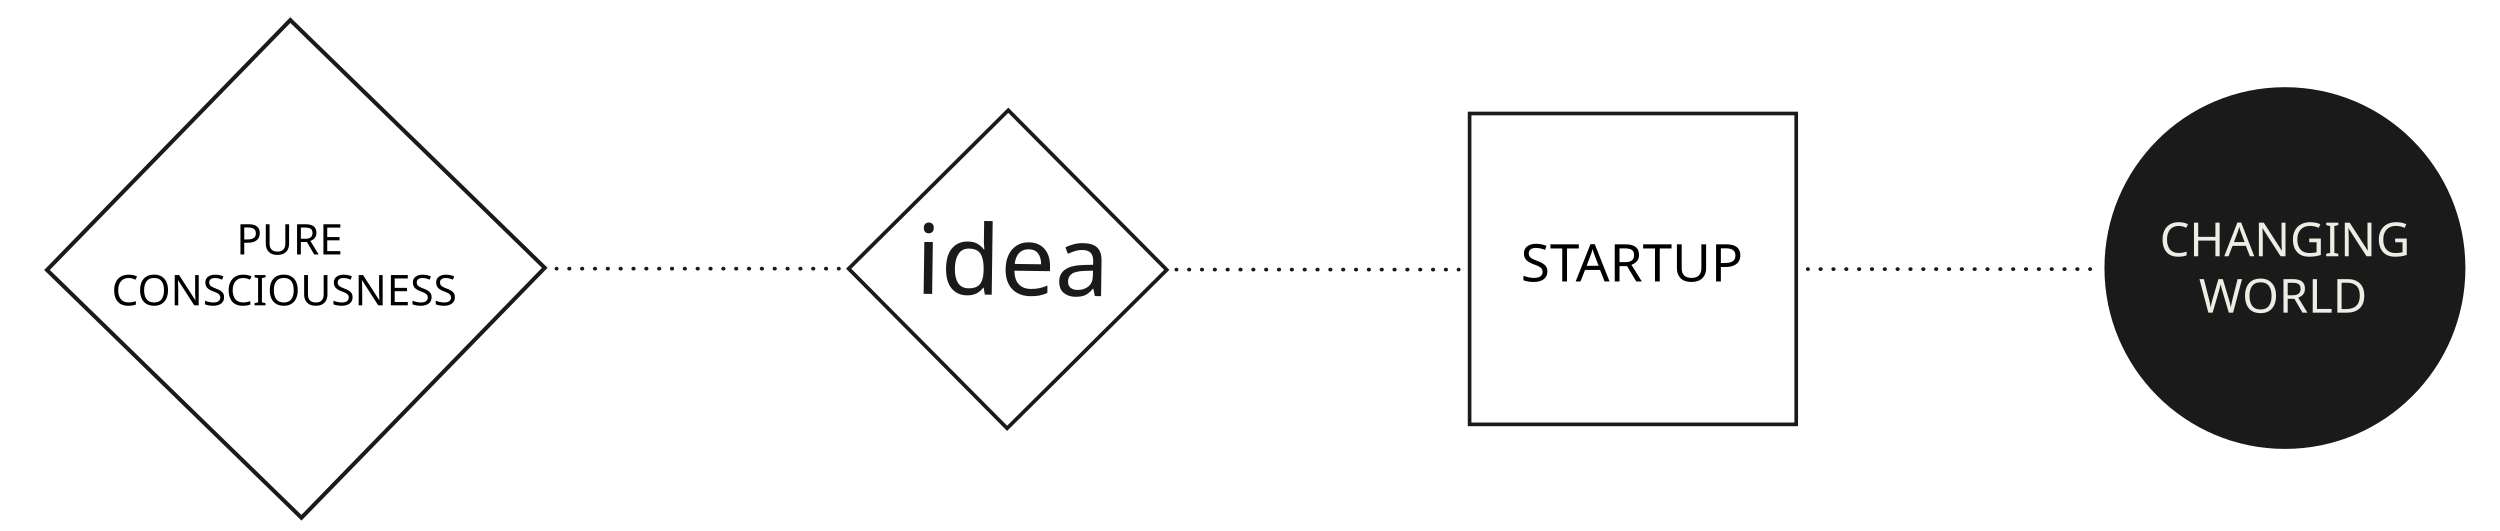
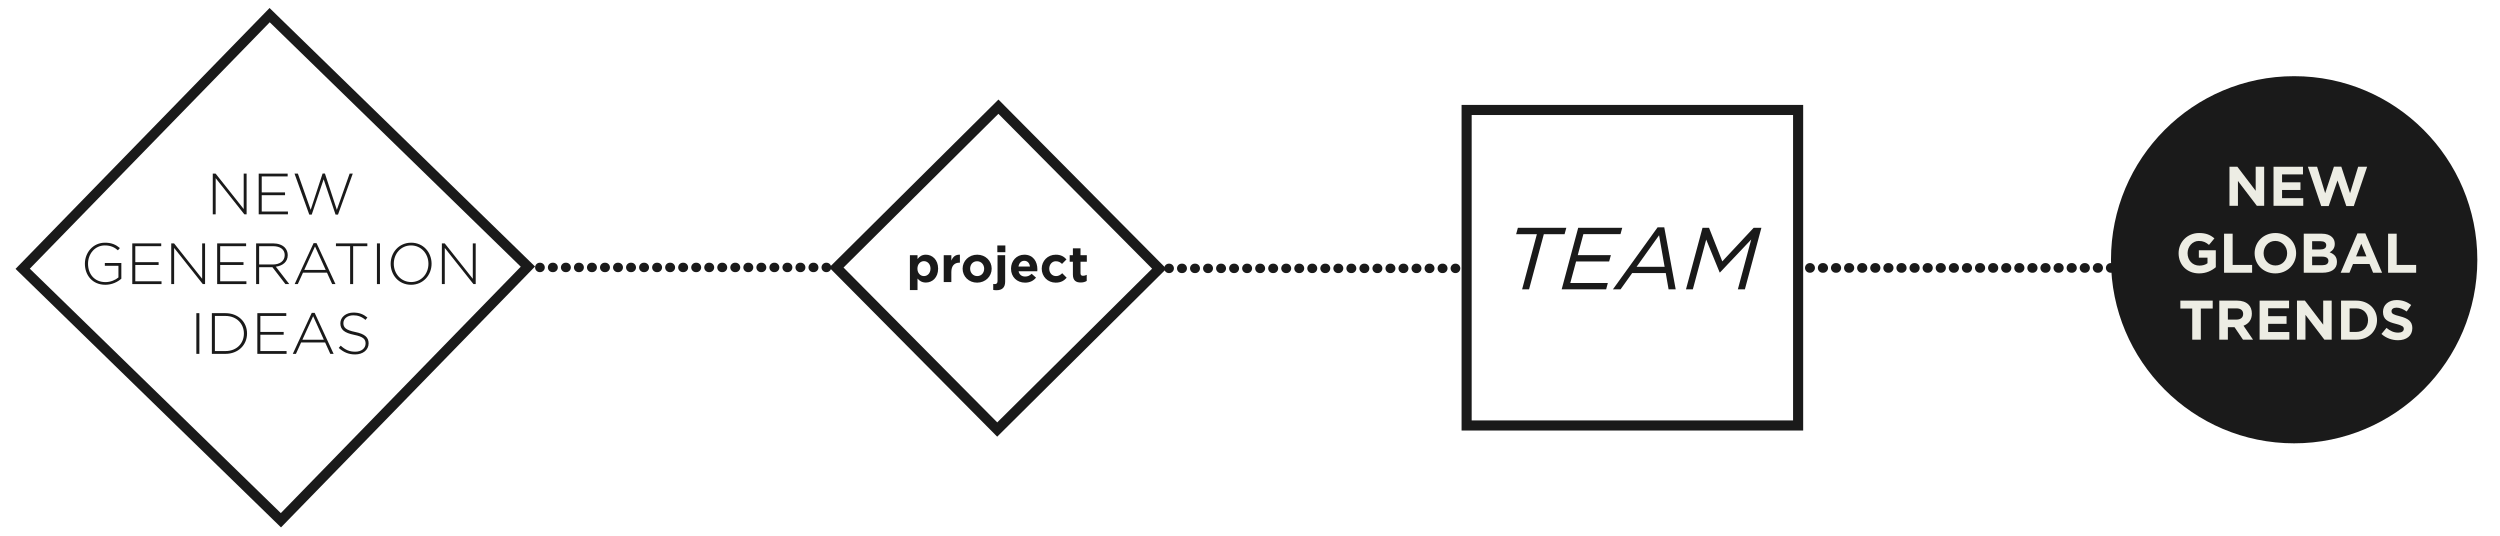
- <svg xmlns="http://www.w3.org/2000/svg" version="1.2" baseProfile="tiny" id="Layer_1" x="0px" y="0px" width="5368.422px" height="1139.771px" viewBox="0 0 5368.422 1139.771" xml:space="preserve">
+ <svg xmlns="http://www.w3.org/2000/svg" version="1.2" baseProfile="tiny" id="Layer_1" x="0px" y="0px" width="3712px" height="794.961px" viewBox="0 0 3712 794.961" xml:space="preserve">
  <g>
-     <rect x="1922.455" y="336.825" transform="matrix(0.7097 -0.7045 0.7045 0.7097 220.7197 1692.306)" fill="none" stroke="#1A1A1A" stroke-width="8" stroke-miterlimit="10" width="482.977" height="482.977" />
-     <rect x="1932.203" y="483.975" transform="matrix(0.9999 0.0132 -0.0132 0.9999 7.7375 -28.6614)" fill="none" width="484.765" height="175.451" />
-     <text transform="matrix(0.9999 0.0132 -0.0132 0.9999 1965.686 630.71)" fill="#1A1A1A" font-family="'Helvetica-Bold'" font-size="208">idea</text>
-   </g>
-   <rect x="3155.765" y="243.706" fill="none" stroke="#1A1A1A" stroke-width="7.848" stroke-miterlimit="10" width="701.373" height="667.557" />
-   <rect x="3243.562" y="523.989" fill="none" width="544.474" height="109.432" />
-   <text transform="matrix(1.0211 0 0 1 3265.567 604.3691)" font-family="'Helvetica-Light'" font-size="111.641">STARTUP</text>
-   <g>
-     <path fill="#1A1A1A" d="M5294.125,575.612c0,214.496-173.508,388.38-387.537,388.38c-214.035,0-387.541-173.884-387.541-388.38   s173.506-388.379,387.541-388.379C5120.618,187.233,5294.125,361.116,5294.125,575.612z" />
-     <ellipse fill="none" cx="4912.586" cy="623.608" rx="387.539" ry="388.38" />
-     <text transform="matrix(1 0 0 1 4637.644 550.248)" fill="#EDEDE4" font-family="'Helvetica-Bold'" font-size="101">CHANGING </text>
-     <text transform="matrix(1 0 0 1 4721.851 671.4482)" fill="#EDEDE4" font-family="'Helvetica-Bold'" font-size="101">WORLD</text>
-   </g>
-   <rect x="253.997" y="202.915" transform="matrix(0.7165 0.6976 -0.6976 0.7165 582.9658 -279.4803)" fill="none" stroke="#1A1A1A" stroke-width="8.669" stroke-miterlimit="10" width="762.604" height="749.014" />
-   <text transform="matrix(1 0 0 1 507.4995 546.4844)" font-family="'Helvetica-Light'" font-size="91">PURE</text>
-   <text transform="matrix(1 0 0 1 239.5991 655.6855)" font-family="'Helvetica-Light'" font-size="91">CONSCIOUSNESS</text>
-   <g>
-     <line fill="none" stroke="#1A1A1A" stroke-width="8" stroke-linecap="round" stroke-miterlimit="10" x1="1194.994" y1="576.886" x2="1195.494" y2="576.886" />
-     <line fill="none" stroke="#1A1A1A" stroke-width="8" stroke-linecap="round" stroke-miterlimit="10" stroke-dasharray="1.021,26.545" x1="1222.039" y1="576.886" x2="1787.657" y2="576.886" />
-     <line fill="none" stroke="#1A1A1A" stroke-width="8" stroke-linecap="round" stroke-miterlimit="10" x1="1800.93" y1="576.886" x2="1801.43" y2="576.886" />
-   </g>
-   <g>
-     <line fill="none" stroke="#1A1A1A" stroke-width="8" stroke-linecap="round" stroke-miterlimit="10" x1="2525.997" y1="578.886" x2="2526.497" y2="578.886" />
-     <line fill="none" stroke="#1A1A1A" stroke-width="8" stroke-linecap="round" stroke-miterlimit="10" stroke-dasharray="1.021,26.545" x1="2553.042" y1="578.886" x2="3118.659" y2="578.886" />
-     <line fill="none" stroke="#1A1A1A" stroke-width="8" stroke-linecap="round" stroke-miterlimit="10" x1="3131.933" y1="578.886" x2="3132.433" y2="578.886" />
-   </g>
-   <g>
-     <line fill="none" stroke="#1A1A1A" stroke-width="8" stroke-linecap="round" stroke-miterlimit="10" x1="3881.997" y1="577.886" x2="3882.497" y2="577.886" />
-     <line fill="none" stroke="#1A1A1A" stroke-width="8" stroke-linecap="round" stroke-miterlimit="10" stroke-dasharray="1.021,26.545" x1="3909.042" y1="577.886" x2="4474.659" y2="577.886" />
-     <line fill="none" stroke="#1A1A1A" stroke-width="8" stroke-linecap="round" stroke-miterlimit="10" x1="4487.932" y1="577.886" x2="4488.432" y2="577.886" />
+     <polygon fill="none" stroke="#1A1A1A" stroke-width="15" stroke-miterlimit="10" points="1721.243,398.979 1480.674,637.771    1241.871,397.196 1482.45,158.405  " />
+     <g>
+       <path fill="#1A1A1A" d="M315.924,257.796h4.229l41.691,52.568v-52.568h4.316v60.423h-3.366l-42.556-53.69v53.69h-4.315V257.796z" />
+       <path fill="#1A1A1A" d="M384.121,257.796h42.986v4.144h-38.498v23.737h34.614v4.144h-34.614v24.255h38.93v4.144h-43.418V257.796z" />
+       <path fill="#1A1A1A" d="M437.299,257.796h5.006l18.99,53.777l17.695-53.949h3.453l17.695,53.949l18.99-53.777h4.661    l-21.925,60.855h-3.626l-17.695-52.482l-17.695,52.482h-3.625L437.299,257.796z" />
+       <path fill="#1A1A1A" d="M126.051,391.6c0-16.314,11.825-31.248,29.866-31.248c9.84,0,16.055,2.935,22.098,7.941l-2.936,3.366    c-4.747-4.143-10.271-7.251-19.422-7.251c-14.674,0-24.945,12.43-24.945,27.191c0,15.624,9.754,27.276,25.896,27.276    c7.683,0,14.847-3.193,19.249-6.905v-17.35h-20.199v-4.144h24.515v23.306c-5.438,4.834-13.896,9.063-23.737,9.063    C137.358,422.847,126.051,408.777,126.051,391.6z" />
+       <path fill="#1A1A1A" d="M196.406,361.388h42.986v4.144h-38.498v23.737h34.614v4.144h-34.614v24.255h38.93v4.144h-43.418V361.388z" />
+       <path fill="#1A1A1A" d="M254.245,361.388h4.229l41.691,52.568v-52.568h4.316v60.423h-3.366l-42.556-53.69v53.69h-4.315V361.388z" />
+       <path fill="#1A1A1A" d="M322.442,361.388h42.986v4.144h-38.498v23.737h34.614v4.144h-34.614v24.255h38.93v4.144h-43.418V361.388z" />
+       <path fill="#1A1A1A" d="M380.281,361.388h25.377c7.424,0,13.38,2.331,17.005,5.956c2.849,2.849,4.575,6.906,4.575,11.394    c0,10.1-7.51,15.883-17.695,17.264l19.939,25.81h-5.696l-19.25-25.033H384.77v25.033h-4.488V361.388z M405.141,392.722    c10.1,0,17.609-5.093,17.609-13.984c0-8.114-6.388-13.207-17.351-13.207h-20.63v27.19H405.141z" />
+       <path fill="#1A1A1A" d="M465.655,360.956h4.315l28.14,60.855h-4.92l-7.683-16.918h-35.649l-7.683,16.918h-4.661L465.655,360.956z     M483.609,400.835l-15.883-34.959l-15.969,34.959H483.609z" />
+       <path fill="#1A1A1A" d="M519.867,365.531h-21.062v-4.144h46.612v4.144h-21.062v56.28h-4.489V365.531z" />
+       <path fill="#1A1A1A" d="M559.665,361.388h4.489v60.423h-4.489V361.388z" />
+       <path fill="#1A1A1A" d="M580.038,391.6c0-16.487,12.171-31.248,30.47-31.248c18.3,0,30.299,14.588,30.299,31.248    c0,16.487-12.172,31.247-30.471,31.247C592.036,422.847,580.038,408.259,580.038,391.6z M636.145,391.6    c0-14.934-10.876-27.191-25.809-27.191c-14.934,0-25.637,12.085-25.637,27.191c0,14.933,10.876,27.19,25.809,27.19    C625.441,418.79,636.145,406.705,636.145,391.6z" />
+       <path fill="#1A1A1A" d="M656.091,361.388h4.229l41.691,52.568v-52.568h4.316v60.423h-3.366l-42.556-53.69v53.69h-4.315V361.388z" />
+       <path fill="#1A1A1A" d="M291.536,464.979h4.489v60.423h-4.489V464.979z" />
+       <path fill="#1A1A1A" d="M314.585,464.979h20.112c18.99,0,32.11,13.034,32.11,30.212c0,17.004-13.12,30.211-32.11,30.211h-20.112    V464.979z M334.697,521.259c16.832,0,27.449-11.48,27.449-26.068c0-14.329-10.617-26.068-27.449-26.068h-15.624v52.136H334.697z" />
+       <path fill="#1A1A1A" d="M382.092,464.979h42.986v4.144H386.58v23.737h34.614v4.144H386.58v24.255h38.93v4.144h-43.418V464.979z" />
+       <path fill="#1A1A1A" d="M462.892,464.548h4.315l28.14,60.855h-4.92l-7.683-16.918h-35.649l-7.683,16.918h-4.661L462.892,464.548z     M480.846,504.427l-15.883-34.959l-15.969,34.959H480.846z" />
+       <path fill="#1A1A1A" d="M502.948,516.598l2.935-3.366c6.646,6.128,12.775,8.977,21.666,8.977c9.063,0,15.279-5.093,15.279-12.171    c0-6.388-3.367-10.099-17.092-12.861c-14.501-2.935-20.371-7.855-20.371-17.178c0-8.977,8.2-15.883,19.422-15.883    c8.805,0,14.588,2.417,20.717,7.337l-2.849,3.539c-5.697-4.92-11.395-6.819-18.041-6.819c-8.891,0-14.761,5.093-14.761,11.567    c0,6.388,3.28,10.272,17.609,13.207c13.983,2.849,19.854,7.855,19.854,16.833c0,9.754-8.373,16.487-20.026,16.487    C517.622,526.266,510.199,523.072,502.948,516.598z" />
+     </g>
+     <rect x="2177.646" y="163.274" fill="none" stroke="#1A1A1A" stroke-width="15" stroke-miterlimit="10" width="492.199" height="468.474" />
+     <g>
+       <path fill="#1A1A1A" d="M3678.343,385.682c0,150.521-121.783,272.566-272.001,272.566c-150.204,0-271.95-122.045-271.95-272.566    c0-150.554,121.746-272.573,271.95-272.573C3556.56,113.108,3678.343,235.128,3678.343,385.682z" />
+       <g>
+         <path fill="#EDEDE4" d="M3310.31,247.603h11.762l27.166,35.697v-35.697h12.59v57.977h-10.851l-28.077-36.857v36.857h-12.59     V247.603z" />
+         <path fill="#EDEDE4" d="M3375.734,247.603h43.731v11.347h-31.059v11.761h27.332v11.347h-27.332v12.175h31.473v11.347h-44.146     V247.603z" />
+         <path fill="#EDEDE4" d="M3426.749,247.603h13.666l12.01,39.259l13.004-39.425h10.933l13.004,39.425l12.009-39.259h13.335     l-19.795,58.391h-11.099l-13.086-37.934l-13.087,37.934h-11.098L3426.749,247.603z" />
+         <path fill="#EDEDE4" d="M3234.781,375.972c0-16.482,12.838-29.982,30.396-29.982c10.437,0,16.73,2.816,22.777,7.951l-8.034,9.69     c-4.473-3.727-8.448-5.88-15.157-5.88c-9.276,0-16.647,8.2-16.647,18.221c0,10.602,7.288,18.387,17.559,18.387     c4.639,0,8.779-1.16,12.01-3.479v-8.283h-12.838v-11.016h25.179v25.179c-5.964,5.052-14.163,9.193-24.765,9.193     C3247.205,405.955,3234.781,393.283,3234.781,375.972z" />
+         <path fill="#EDEDE4" d="M3302.277,346.984h12.755v46.382h28.906v11.595h-41.661V346.984z" />
+         <path fill="#EDEDE4" d="M3347.66,375.972c0-16.482,13.004-29.982,30.894-29.982c17.891,0,30.729,13.335,30.729,29.982     c0,16.482-13.004,29.982-30.895,29.982C3360.498,405.955,3347.66,392.62,3347.66,375.972z M3395.947,375.972     c0-9.939-7.289-18.221-17.56-18.221c-10.27,0-17.393,8.117-17.393,18.221c0,9.939,7.288,18.222,17.559,18.222     S3395.947,386.077,3395.947,375.972z" />
+         <path fill="#EDEDE4" d="M3420.622,346.984h26.918c6.626,0,11.844,1.822,15.157,5.135c2.65,2.65,3.976,5.881,3.976,10.022     c0,6.543-3.479,10.188-7.62,12.506c6.709,2.568,10.851,6.46,10.851,14.412c0,10.602-8.614,15.902-21.7,15.902h-27.581V346.984z      M3444.808,370.423c5.632,0,9.193-1.822,9.193-6.294c0-3.81-2.982-5.963-8.365-5.963h-12.59v12.258H3444.808z M3448.203,393.78     c5.632,0,9.027-1.988,9.027-6.46c0-3.893-2.898-6.295-9.441-6.295h-14.743v12.755H3448.203z" />
+         <path fill="#EDEDE4" d="M3500.293,346.569h11.762l24.847,58.392h-13.334l-5.301-13.003h-24.517l-5.301,13.003h-13.003     L3500.293,346.569z M3513.711,380.693l-7.703-18.801l-7.702,18.801H3513.711z" />
+         <path fill="#EDEDE4" d="M3545.84,346.984h12.755v46.382h28.906v11.595h-41.661V346.984z" />
+         <path fill="#EDEDE4" d="M3255.031,458.125h-17.642v-11.761h48.038v11.761h-17.642v46.216h-12.755V458.125z" />
+         <path fill="#EDEDE4" d="M3295.195,446.364h26.504c7.372,0,13.087,2.071,16.896,5.881c3.23,3.23,4.97,7.786,4.97,13.417     c0,9.359-5.053,15.24-12.424,17.973l14.163,20.706h-14.908l-12.59-18.553h-9.856v18.553h-12.755V446.364z M3320.871,474.524     c6.212,0,9.773-3.313,9.773-8.365c0-5.466-3.81-8.283-10.021-8.283h-12.673v16.648H3320.871z" />
+         <path fill="#EDEDE4" d="M3355.071,446.364h43.731v11.347h-31.059v11.761h27.332v11.347h-27.332v12.175h31.473v11.347h-44.146     V446.364z" />
+         <path fill="#EDEDE4" d="M3410.56,446.364h11.762l27.166,35.698v-35.698h12.59v57.978h-10.851l-28.077-36.857v36.857h-12.59     V446.364z" />
+         <path fill="#EDEDE4" d="M3475.984,446.364h22.611c18.222,0,30.811,12.507,30.811,28.989c0,16.316-12.589,28.989-30.811,28.989     h-22.611V446.364z M3498.596,492.829c10.436,0,17.476-7.04,17.476-17.476c0-10.27-7.04-17.476-17.476-17.476h-9.856v34.952     H3498.596z" />
+         <path fill="#EDEDE4" d="M3535.943,495.893l7.537-9.028c5.218,4.307,10.685,7.04,17.311,7.04c5.218,0,8.365-2.07,8.365-5.632     c0-3.23-1.987-4.887-11.679-7.372c-11.678-2.981-19.215-6.212-19.215-17.89c0-10.519,8.448-17.476,20.292-17.476     c8.448,0,15.654,2.65,21.534,7.372l-6.626,9.607c-5.135-3.561-10.188-5.715-15.074-5.715c-4.886,0-7.454,2.236-7.454,5.218     c0,3.81,2.485,5.052,12.507,7.62c11.761,3.064,18.387,7.289,18.387,17.559c0,11.513-8.779,17.973-21.285,17.973     C3551.763,505.169,3542.901,502.105,3535.943,495.893z" />
+       </g>
+     </g>
+     <polygon fill="none" stroke="#1A1A1A" stroke-width="15" stroke-miterlimit="10" points="417.096,772.48 33.662,399.084    400.379,22.48 783.816,395.849  " />
+     <g>
+       <line fill="none" stroke="#1A1A1A" stroke-width="14.036" stroke-linecap="round" stroke-miterlimit="10" x1="801.527" y1="397.083" x2="801.878" y2="397.083" />
+       <line fill="none" stroke="#1A1A1A" stroke-width="14.036" stroke-linecap="round" stroke-miterlimit="10" stroke-dasharray="0.717,18.631" x1="820.509" y1="397.083" x2="1217.494" y2="397.083" />
+       <line fill="none" stroke="#1A1A1A" stroke-width="14.036" stroke-linecap="round" stroke-miterlimit="10" x1="1226.809" y1="397.083" x2="1227.16" y2="397.083" />
+     </g>
+     <g>
+       <line fill="none" stroke="#1A1A1A" stroke-width="14.036" stroke-linecap="round" stroke-miterlimit="10" x1="1735.661" y1="398.48" x2="1736.011" y2="398.48" />
+       <line fill="none" stroke="#1A1A1A" stroke-width="14.036" stroke-linecap="round" stroke-miterlimit="10" stroke-dasharray="0.717,18.628" x1="1754.64" y1="398.48" x2="2151.569" y2="398.48" />
+       <line fill="none" stroke="#1A1A1A" stroke-width="14.036" stroke-linecap="round" stroke-miterlimit="10" x1="2160.884" y1="398.48" x2="2161.234" y2="398.48" />
+     </g>
+     <g>
+       <line fill="none" stroke="#1A1A1A" stroke-width="14.386" stroke-linecap="round" stroke-miterlimit="10" x1="2687.27" y1="397.798" x2="2687.629" y2="397.798" />
+       <line fill="none" stroke="#1A1A1A" stroke-width="14.386" stroke-linecap="round" stroke-miterlimit="10" stroke-dasharray="0.72,18.72" x1="2706.35" y1="397.798" x2="3124.672" y2="397.798" />
+       <line fill="none" stroke="#1A1A1A" stroke-width="14.386" stroke-linecap="round" stroke-miterlimit="10" x1="3134.032" y1="397.798" x2="3134.392" y2="397.798" />
+     </g>
+     <g>
+       <path fill="#1A1A1A" d="M1351.028,378.904h11.309v5.729c2.753-3.72,6.548-6.473,12.426-6.473c9.3,0,18.153,7.292,18.153,20.758    c0,13.318-8.705,20.609-18.153,20.609c-6.027,0-9.747-2.753-12.426-5.952v17.112h-11.309V378.904z M1381.607,398.77    c0-6.622-4.464-11.011-9.747-11.011c-5.282,0-9.672,4.39-9.672,11.16c0,6.622,4.39,11.011,9.672,11.011    C1377.144,409.93,1381.607,405.615,1381.607,398.77z" />
+       <path fill="#1A1A1A" d="M1401.244,378.904h11.309v8.036c2.307-5.506,6.026-9.077,12.723-8.78v11.83h-0.595    c-7.515,0-12.128,4.539-12.128,14.062v14.731h-11.309V378.904z" />
+       <path fill="#1A1A1A" d="M1429.291,398.918c0-11.458,9.226-20.758,21.65-20.758c12.352,0,21.503,9.151,21.503,20.758    c0,11.458-9.227,20.758-21.651,20.758C1438.442,419.676,1429.291,410.525,1429.291,398.918z M1461.284,398.918    c0-5.878-4.241-11.012-10.491-11.012c-6.473,0-10.342,4.985-10.342,11.012c0,5.878,4.241,11.011,10.49,11.011    C1457.415,409.93,1461.284,404.945,1461.284,398.918z" />
+       <path fill="#1A1A1A" d="M1474.745,430.465v-8.854c0.893,0.149,1.562,0.223,2.381,0.223c2.381,0,4.018-1.265,4.018-4.613v-38.317    h11.31v39.21c0,8.779-4.465,12.797-12.798,12.797C1477.572,430.911,1476.308,430.762,1474.745,430.465z M1480.846,364.47h11.904    v10.044h-11.904V364.47z" />
+       <path fill="#1A1A1A" d="M1501.154,398.918c0-11.384,8.109-20.758,19.717-20.758c13.317,0,19.419,10.342,19.419,21.651    c0,0.893-0.075,1.935-0.149,2.976h-27.752c1.116,5.134,4.688,7.812,9.747,7.812c3.794,0,6.547-1.19,9.672-4.092l6.473,5.729    c-3.72,4.613-9.076,7.44-16.294,7.44C1510.008,419.676,1501.154,411.269,1501.154,398.918z M1529.278,395.719    c-0.67-5.06-3.646-8.482-8.407-8.482c-4.688,0-7.738,3.348-8.631,8.482H1529.278z" />
+       <path fill="#1A1A1A" d="M1546.758,398.918c0-11.384,8.705-20.758,20.907-20.758c7.514,0,12.127,2.828,15.848,6.994l-6.622,6.696    c-2.455-2.306-4.836-3.943-9.301-3.943c-5.654,0-9.672,4.985-9.672,11.012c0,6.101,3.943,11.011,10.118,11.011    c3.795,0,6.399-1.637,9.152-4.241l6.621,6.696c-3.869,4.241-8.333,7.291-16.294,7.291    C1555.537,419.676,1546.758,410.451,1546.758,398.918z" />
+       <path fill="#1A1A1A" d="M1593.031,407.475v-18.898h-4.762v-9.672h4.762v-10.193h11.31v10.193h9.375v9.672h-9.375v17.038    c0,2.604,1.116,3.869,3.646,3.869c2.083,0,3.943-0.521,5.58-1.414v9.077c-2.381,1.414-5.134,2.306-8.928,2.306    C1597.719,419.453,1593.031,416.701,1593.031,407.475z" />
+     </g>
+     <g>
+       <path fill="#1A1A1A" d="M2281.958,347.741h-30.808l2.61-9.529h71.928l-2.611,9.529h-30.807l-21.931,81.848h-10.312    L2281.958,347.741z" />
+       <path fill="#1A1A1A" d="M2343.309,338.211h65.4l-2.61,9.399h-55.088l-8.354,31.199h49.213l-2.61,9.399h-49.083l-8.615,31.982    h55.74l-2.48,9.399h-66.053L2343.309,338.211z" />
+       <path fill="#1A1A1A" d="M2461.183,337.559h9.922l16.97,92.03H2477.5l-4.177-24.15h-49.866l-17.23,24.15h-11.357L2461.183,337.559z     M2471.626,396.171l-8.224-46.863l-33.418,46.863H2471.626z" />
+       <path fill="#1A1A1A" d="M2527.885,338.211h9.66l19.712,49.866l46.602-49.866h11.488l-24.542,91.377h-10.442l19.842-74.016    l-46.342,48.952h-0.522l-19.972-48.822l-19.842,73.885h-10.183L2527.885,338.211z" />
+     </g>
  </g>
</svg>
